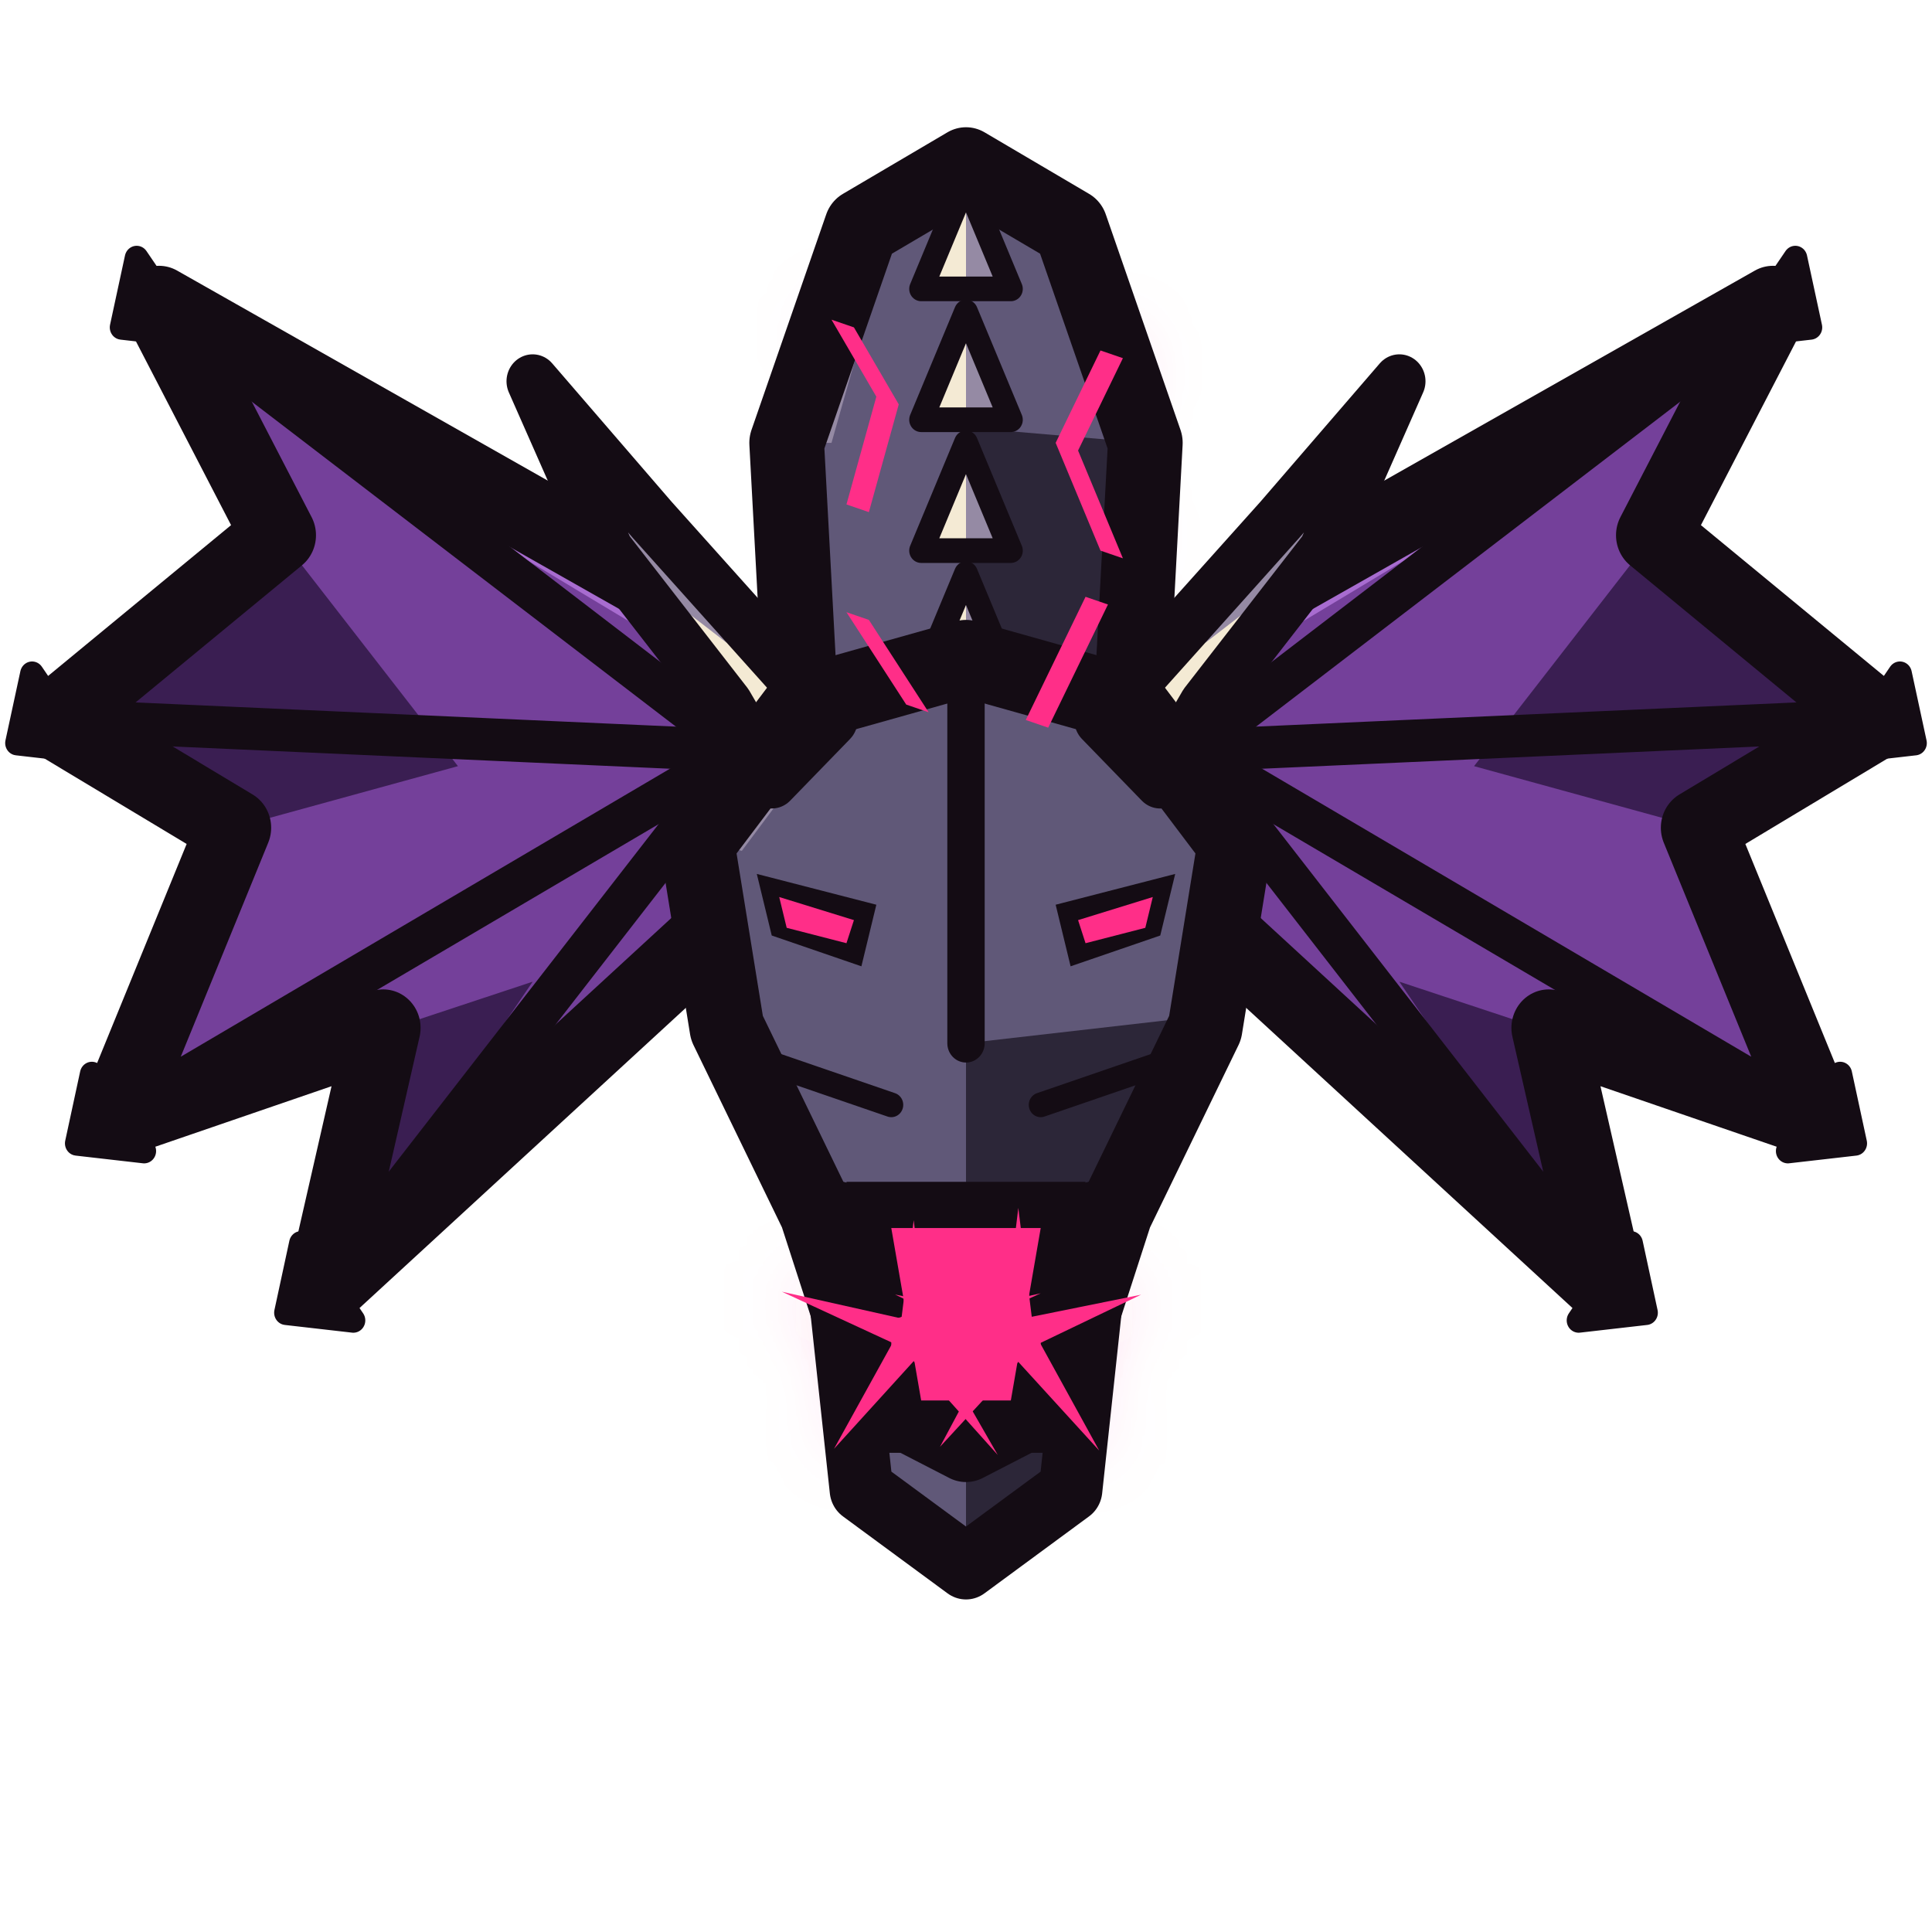
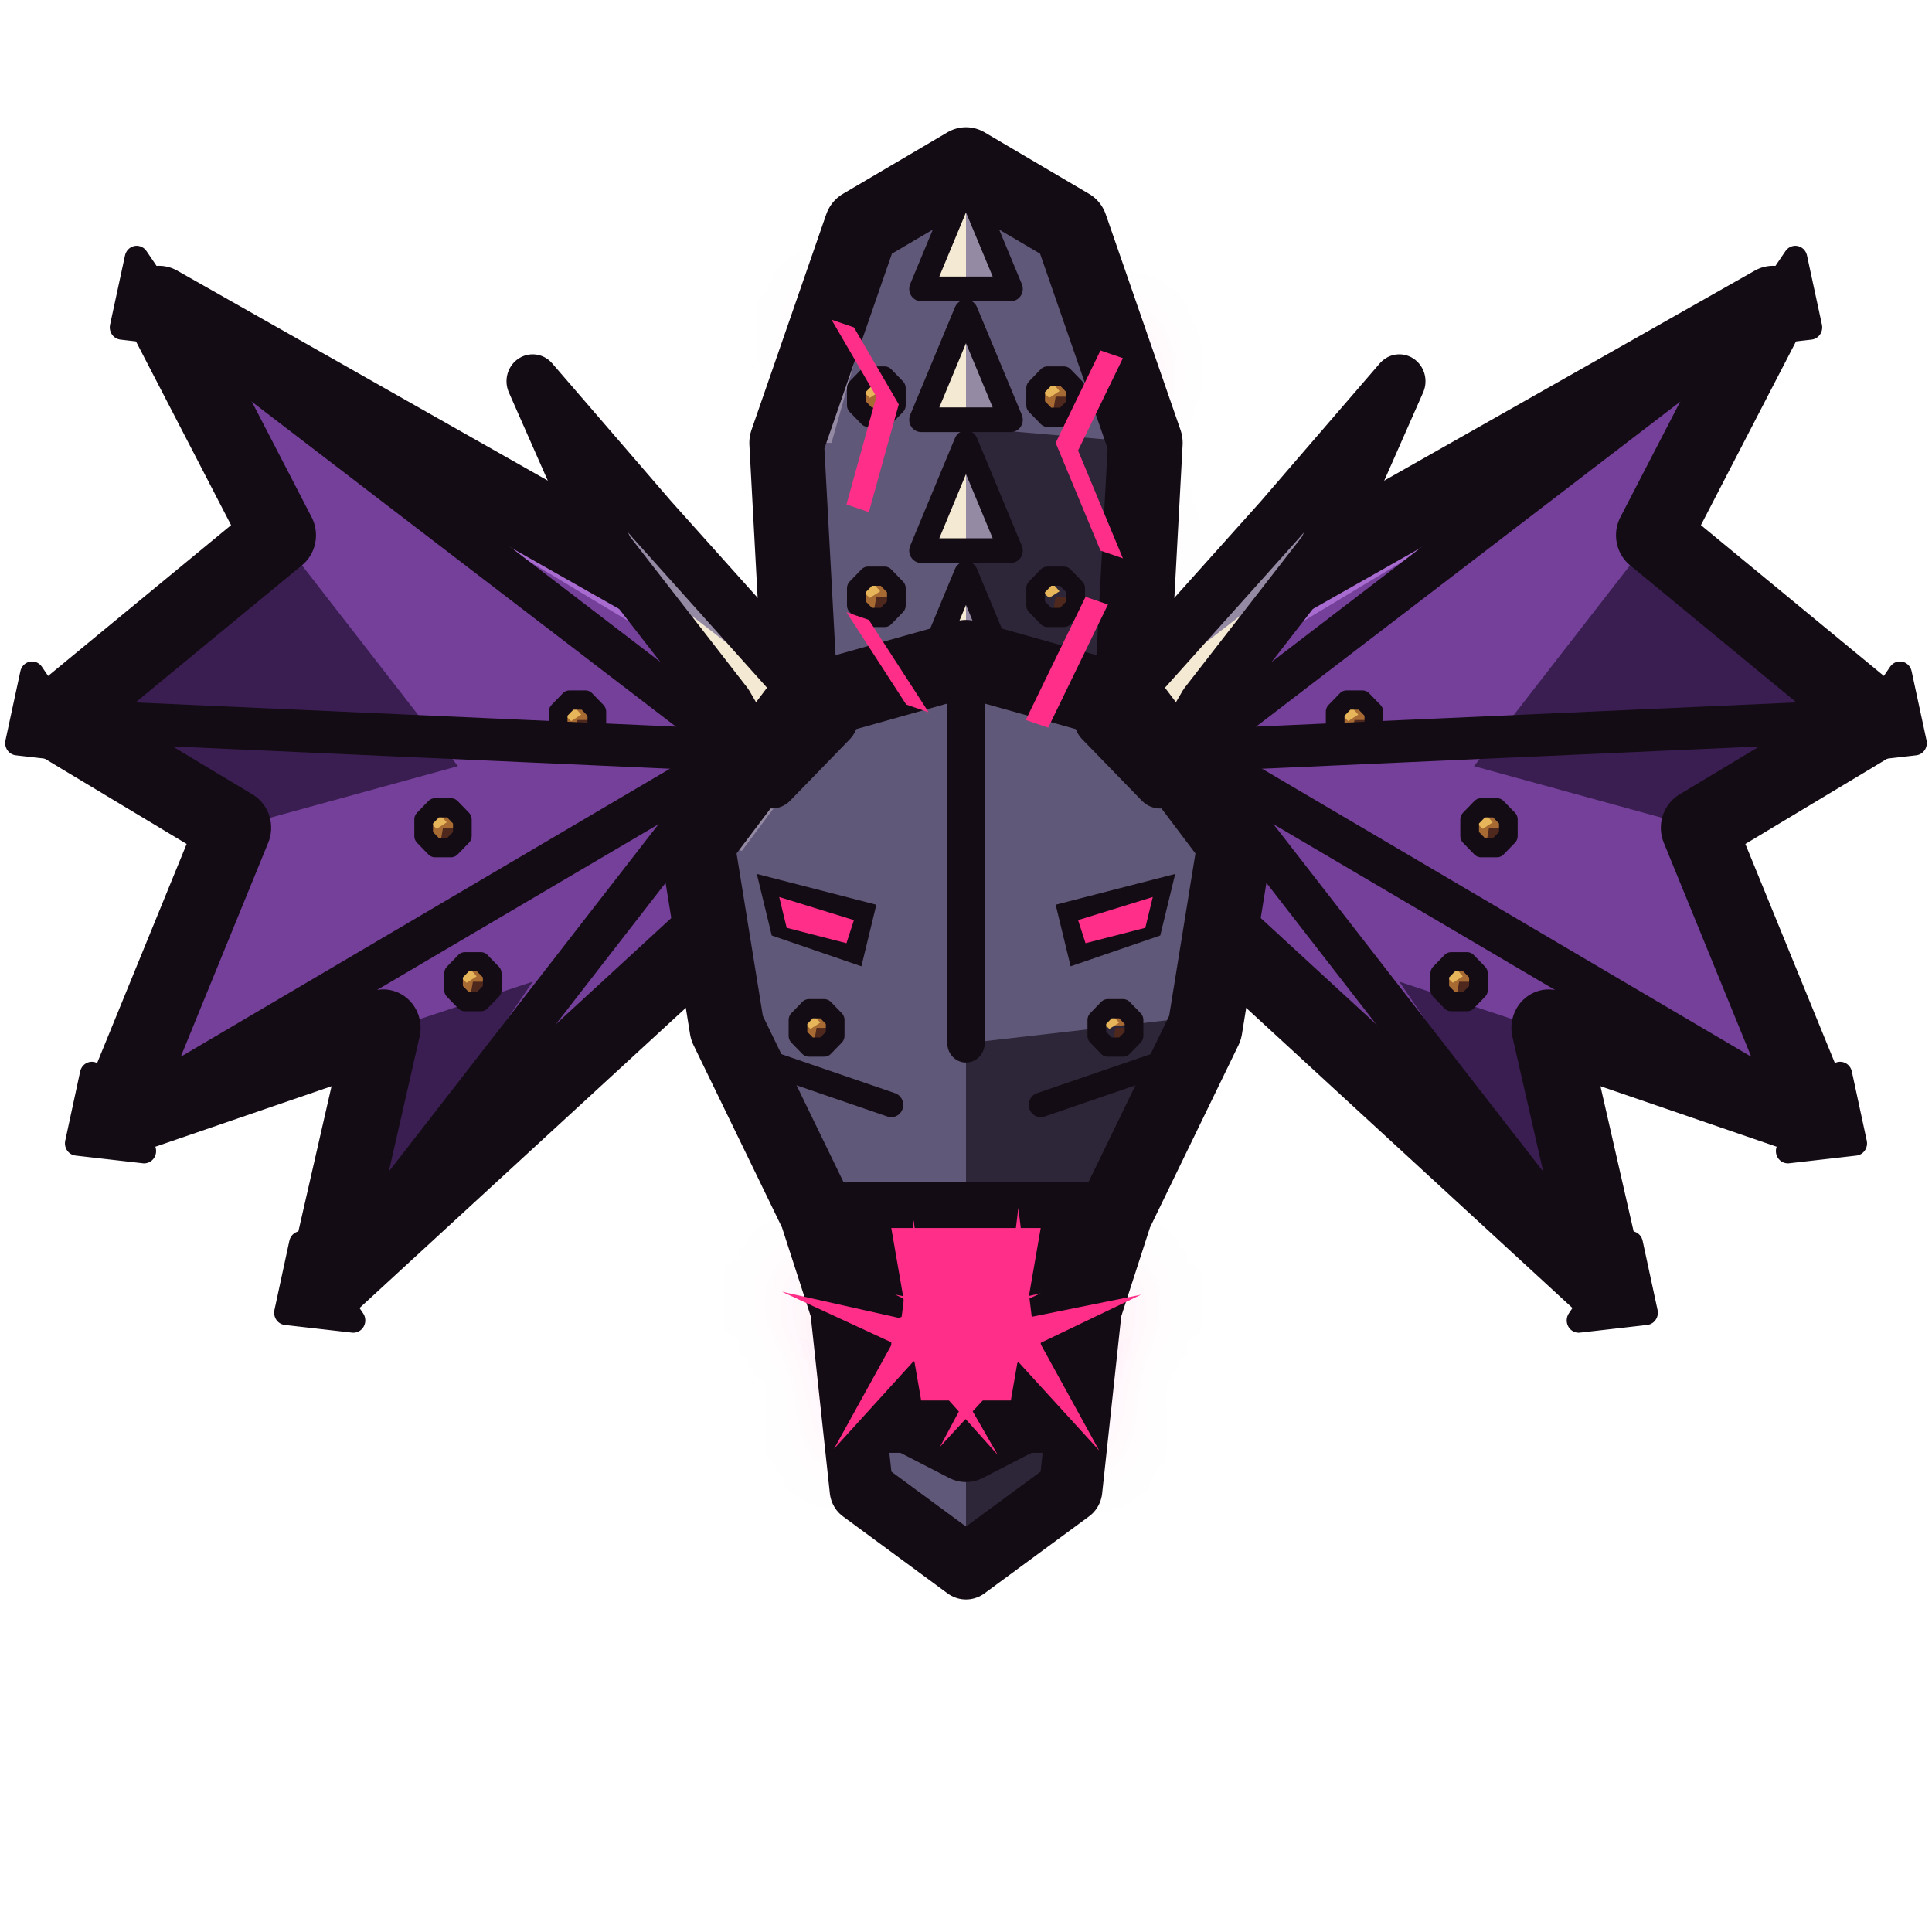
<svg xmlns="http://www.w3.org/2000/svg" viewBox="0 0 256 256" width="256" height="256">
  <defs>
    <filter id="blur" filterUnits="userSpaceOnUse" x="-64" y="-64" width="384" height="384">
      <feGaussianBlur stdDeviation="5" />
    </filter>
  </defs>
  <g transform="translate(128 126) scale(0.99 1.02) translate(-128 -128)">
    <g id="glow-back">
      <g>
        <polygon points="110,46 116,56 112,70 115,71 119,57 113,47" fill="#FF2E88" filter="url(#blur)" opacity="0.62" />
        <polygon points="146,50 140,62 146,76 149,77 143,63 149,51" fill="#FF2E88" filter="url(#blur)" opacity="0.62" />
        <polygon points="112,84 120,96 123,97 115,85" fill="#FF2E88" filter="url(#blur)" opacity="0.62" />
        <polygon points="144,82 136,98 139,99 147,83" fill="#FF2E88" filter="url(#blur)" opacity="0.62" />
      </g>
      <g>
        <polygon points="118,164 138,164 134,186.4 122,186.4" fill="#FF2E88" filter="url(#blur)" opacity="0.62" />
        <polygon points="103,121 113,124 112,127 104,125" fill="#FF2E88" filter="url(#blur)" opacity="0.62" />
        <polygon points="118,176 124,174 123,181 118,181" fill="#FF2E88" filter="url(#blur)" opacity="0.62" />
        <polygon points="121,162.98 122.6,175.8 138,172.48 123.58,178.84 132.25,193.48 121,181.29 110.33,192.69 118.17,178.92 103.35,172.27 119.36,175.75" fill="#FF2E88" filter="url(#blur)" opacity="0.62" />
        <polygon points="153,121 143,124 144,127 152,125" fill="#FF2E88" filter="url(#blur)" opacity="0.62" />
        <polygon points="138,176 132,174 133,181 138,181" fill="#FF2E88" filter="url(#blur)" opacity="0.62" />
        <polygon points="135,161.38 136.8,175.53 151.43,172.66 137.92,178.95 145.83,192.91 135,181.39 124.52,192.42 131.9,179.01 118.51,172.64 133.25,175.59" fill="#FF2E88" filter="url(#blur)" opacity="0.62" />
      </g>
    </g>
    <g id="body">
      <g class="part" data-part="wing0">
        <g class="base">
          <polygon points="100,88 20,44 36,74 6,98 30,112 14,150 50,138 42,172 98,122" fill="#74409A" />
          <polygon points="15,47 17,38 24,48" fill="#F4EAD4" />
          <polygon points="1,101 3,92 10,102" fill="#F4EAD4" />
          <polygon points="9,153 11,144 18,154" fill="#F4EAD4" />
          <polygon points="37,175 39,166 46,176" fill="#F4EAD4" />
+           <polygon points="78.59,99.07 77.07,100.59 74.93,100.59 73.41,99.07 73.41,96.93 74.93,95.41 77.07,95.41 78.59,96.93" fill="#A66A32" />
+           <polygon points="60.59,113.07 59.07,114.59 56.93,114.59 55.41,113.07 55.41,110.93 56.93,109.41 59.07,109.41 60.59,110.93" fill="#A66A32" />
+           <polygon points="64.59,133.07 63.07,134.59 60.93,134.59 59.41,133.07 59.41,130.93 60.93,129.41 63.07,129.41 64.59,130.93" fill="#A66A32" />
        </g>
        <g class="shadow">
          <polygon points="36,74 6,98 30,112 60,104" fill="#3A1E52" />
          <polygon points="14,150 50,138 42,172 70,132" fill="#3A1E52" />
+           <polygon points="76,98 78.8,98 77.74,100.02 75.5,100.8" fill="#4E281D" />
+           <polygon points="58,112 60.8,112 59.74,114.02 57.5,114.8" fill="#4E281D" />
+           <polygon points="62,132 64.8,132 63.74,134.02 61.5,134.8" fill="#4E281D" />
        </g>
        <g class="highlight">
          <polygon points="98,89 22,46 26,52 98,94" fill="#A86CD0" />
+           <polygon points="74.38,97.44 75.55,96.26 76.5,97.3 75.16,98.14" fill="#E7B65B" />
+           <polygon points="56.38,111.44 57.55,110.26 58.5,111.3 57.16,112.14" fill="#E7B65B" />
+           <polygon points="60.38,131.44 61.55,130.26 62.5,131.3 61.16,132.14" fill="#E7B65B" />
        </g>
        <g class="ink">
          <polygon points="100,88 20,44 36,74 6,98 30,112 14,150 50,138 42,172 98,122" fill="none" stroke="#140C14" stroke-width="10" stroke-linejoin="round" />
          <polyline points="98,102 20,44" fill="none" stroke="#140C14" stroke-width="5.5" stroke-linejoin="round" stroke-linecap="round" />
          <polygon points="15,47 17,38 24,48" fill="none" stroke="#140C14" stroke-width="3.2" stroke-linejoin="round" />
          <polyline points="98,102 6,98" fill="none" stroke="#140C14" stroke-width="5.5" stroke-linejoin="round" stroke-linecap="round" />
          <polygon points="1,101 3,92 10,102" fill="none" stroke="#140C14" stroke-width="3.2" stroke-linejoin="round" />
          <polyline points="98,102 14,150" fill="none" stroke="#140C14" stroke-width="5.5" stroke-linejoin="round" stroke-linecap="round" />
          <polygon points="9,153 11,144 18,154" fill="none" stroke="#140C14" stroke-width="3.2" stroke-linejoin="round" />
          <polyline points="98,102 42,172" fill="none" stroke="#140C14" stroke-width="5.5" stroke-linejoin="round" stroke-linecap="round" />
          <polygon points="37,175 39,166 46,176" fill="none" stroke="#140C14" stroke-width="3.2" stroke-linejoin="round" />
+           <polygon points="78.59,99.07 77.07,100.59 74.93,100.59 73.41,99.07 73.41,96.93 74.93,95.41 77.07,95.41 78.59,96.93" fill="none" stroke="#140C14" stroke-width="2.5" stroke-linejoin="round" />
+           <polygon points="60.59,113.07 59.07,114.59 56.93,114.59 55.41,113.07 55.41,110.93 56.93,109.41 59.07,109.41 60.59,110.93" fill="none" stroke="#140C14" stroke-width="2.5" stroke-linejoin="round" />
+           <polygon points="64.59,133.07 63.07,134.59 60.93,134.59 59.41,133.07 59.41,130.93 60.93,129.41 63.07,129.41 64.59,130.93" fill="none" stroke="#140C14" stroke-width="2.5" stroke-linejoin="round" />
        </g>
      </g>
      <g class="part" data-part="wing1">
        <g class="base">
          <polygon points="156,88 236,44 220,74 250,98 226,112 242,150 206,138 214,172 158,122" fill="#74409A" />
          <polygon points="241,47 239,38 232,48" fill="#F4EAD4" />
          <polygon points="255,101 253,92 246,102" fill="#F4EAD4" />
          <polygon points="247,153 245,144 238,154" fill="#F4EAD4" />
          <polygon points="219,175 217,166 210,176" fill="#F4EAD4" />
+           <polygon points="182.59,99.07 181.07,100.59 178.93,100.59 177.41,99.07 177.41,96.93 178.93,95.41 181.07,95.41 182.59,96.93" fill="#A66A32" />
+           <polygon points="200.59,113.07 199.07,114.59 196.93,114.59 195.41,113.07 195.41,110.93 196.93,109.41 199.07,109.41 200.59,110.93" fill="#A66A32" />
+           <polygon points="196.59,133.07 195.07,134.59 192.93,134.59 191.41,133.07 191.41,130.93 192.93,129.41 195.07,129.41 196.59,130.93" fill="#A66A32" />
        </g>
        <g class="shadow">
          <polygon points="220,74 250,98 226,112 196,104" fill="#3A1E52" />
          <polygon points="242,150 206,138 214,172 186,132" fill="#3A1E52" />
+           <polygon points="180,98 182.8,98 181.74,100.02 179.5,100.8" fill="#4E281D" />
+           <polygon points="198,112 200.8,112 199.74,114.02 197.5,114.8" fill="#4E281D" />
+           <polygon points="194,132 196.8,132 195.74,134.02 193.5,134.8" fill="#4E281D" />
        </g>
        <g class="highlight">
          <polygon points="158,89 234,46 230,52 158,94" fill="#A86CD0" />
+           <polygon points="178.38,97.44 179.55,96.26 180.5,97.3 179.16,98.14" fill="#E7B65B" />
+           <polygon points="196.38,111.44 197.55,110.26 198.5,111.3 197.16,112.14" fill="#E7B65B" />
+           <polygon points="192.38,131.44 193.55,130.26 194.5,131.3 193.16,132.14" fill="#E7B65B" />
        </g>
        <g class="ink">
          <polygon points="156,88 236,44 220,74 250,98 226,112 242,150 206,138 214,172 158,122" fill="none" stroke="#140C14" stroke-width="10" stroke-linejoin="round" />
          <polyline points="158,102 236,44" fill="none" stroke="#140C14" stroke-width="5.5" stroke-linejoin="round" stroke-linecap="round" />
          <polygon points="241,47 239,38 232,48" fill="none" stroke="#140C14" stroke-width="3.2" stroke-linejoin="round" />
          <polyline points="158,102 250,98" fill="none" stroke="#140C14" stroke-width="5.5" stroke-linejoin="round" stroke-linecap="round" />
          <polygon points="255,101 253,92 246,102" fill="none" stroke="#140C14" stroke-width="3.2" stroke-linejoin="round" />
          <polyline points="158,102 242,150" fill="none" stroke="#140C14" stroke-width="5.5" stroke-linejoin="round" stroke-linecap="round" />
          <polygon points="247,153 245,144 238,154" fill="none" stroke="#140C14" stroke-width="3.2" stroke-linejoin="round" />
          <polyline points="158,102 214,172" fill="none" stroke="#140C14" stroke-width="5.5" stroke-linejoin="round" stroke-linecap="round" />
          <polygon points="219,175 217,166 210,176" fill="none" stroke="#140C14" stroke-width="3.2" stroke-linejoin="round" />
+           <polygon points="182.59,99.07 181.07,100.59 178.93,100.59 177.41,99.07 177.41,96.93 178.93,95.41 181.07,95.41 182.59,96.93" fill="none" stroke="#140C14" stroke-width="2.5" stroke-linejoin="round" />
+           <polygon points="200.59,113.07 199.07,114.59 196.93,114.59 195.41,113.07 195.41,110.93 196.93,109.41 199.07,109.41 200.59,110.93" fill="none" stroke="#140C14" stroke-width="2.5" stroke-linejoin="round" />
+           <polygon points="196.59,133.07 195.07,134.59 192.93,134.59 191.41,133.07 191.41,130.93 192.93,129.41 195.07,129.41 196.59,130.93" fill="none" stroke="#140C14" stroke-width="2.5" stroke-linejoin="round" />
        </g>
      </g>
      <g class="part" data-part="body">
        <g class="base">
          <polygon points="128,26 114,34 104,62 106,98 128,112 150,98 152,62 142,34" fill="#605878" />
          <polygon points="122,42 128,28 134,42" fill="#F4EAD4" />
          <polygon points="122,59 128,45 134,59" fill="#F4EAD4" />
          <polygon points="122,76 128,62 134,76" fill="#F4EAD4" />
          <polygon points="122,93 128,79 134,93" fill="#F4EAD4" />
+           <polygon points="118.68,57.11 117.11,58.68 114.89,58.68 113.32,57.11 113.32,54.89 114.89,53.32 117.11,53.32 118.68,54.89" fill="#A66A32" />
+           <polygon points="142.68,57.11 141.11,58.68 138.89,58.68 137.32,57.11 137.32,54.89 138.89,53.32 141.11,53.32 142.68,54.89" fill="#A66A32" />
+           <polygon points="118.68,83.11 117.11,84.68 114.89,84.68 113.32,83.11 113.32,80.89 114.89,79.32 117.11,79.32 118.68,80.89" fill="#A66A32" />
+           <polygon points="142.68,83.11 141.11,84.68 138.89,84.68 137.32,83.11 137.32,80.89 138.89,79.32 141.11,79.32 142.68,80.89" fill="#A66A32" />
        </g>
        <g class="shadow">
          <polygon points="128,60 152,62 150,98 128,112" fill="#2C2638" />
          <polygon points="128,28 134,42 128,42" fill="#958AA4" />
          <polygon points="128,45 134,59 128,59" fill="#958AA4" />
          <polygon points="128,62 134,76 128,76" fill="#958AA4" />
          <polygon points="128,79 134,93 128,93" fill="#958AA4" />
+           <polygon points="116,56 118.9,56 117.8,58.09 115.48,58.9" fill="#4E281D" />
+           <polygon points="140,56 142.9,56 141.8,58.09 139.48,58.9" fill="#4E281D" />
+           <polygon points="116,82 118.9,82 117.8,84.09 115.48,84.9" fill="#4E281D" />
+           <polygon points="140,82 142.9,82 141.8,84.09 139.48,84.9" fill="#4E281D" />
        </g>
        <g class="highlight">
          <polygon points="114,36 106,62 110,62 117,38" fill="#958AA4" />
+           <polygon points="114.32,55.42 115.54,54.2 116.52,55.27 115.13,56.15" fill="#E7B65B" />
+           <polygon points="138.32,55.42 139.54,54.2 140.52,55.27 139.13,56.15" fill="#E7B65B" />
+           <polygon points="114.32,81.42 115.54,80.2 116.52,81.28 115.13,82.14" fill="#E7B65B" />
+           <polygon points="138.32,81.42 139.54,80.2 140.52,81.28 139.13,82.14" fill="#E7B65B" />
        </g>
        <g class="ink">
          <polygon points="128,26 114,34 104,62 106,98 128,112 150,98 152,62 142,34" fill="none" stroke="#140C14" stroke-width="10" stroke-linejoin="round" />
          <polygon points="122,42 128,28 134,42" fill="none" stroke="#140C14" stroke-width="3.2" stroke-linejoin="round" />
          <polygon points="122,59 128,45 134,59" fill="none" stroke="#140C14" stroke-width="3.2" stroke-linejoin="round" />
          <polygon points="122,76 128,62 134,76" fill="none" stroke="#140C14" stroke-width="3.2" stroke-linejoin="round" />
          <polygon points="122,93 128,79 134,93" fill="none" stroke="#140C14" stroke-width="3.2" stroke-linejoin="round" />
+           <polygon points="118.68,57.11 117.11,58.68 114.89,58.68 113.32,57.11 113.32,54.89 114.89,53.32 117.11,53.32 118.68,54.89" fill="none" stroke="#140C14" stroke-width="2.5" stroke-linejoin="round" />
+           <polygon points="142.68,57.11 141.11,58.68 138.89,58.68 137.32,57.11 137.32,54.89 138.89,53.32 141.11,53.32 142.68,54.89" fill="none" stroke="#140C14" stroke-width="2.5" stroke-linejoin="round" />
+           <polygon points="118.68,83.11 117.11,84.68 114.89,84.68 113.32,83.11 113.32,80.89 114.89,79.32 117.11,79.32 118.68,80.89" fill="none" stroke="#140C14" stroke-width="2.5" stroke-linejoin="round" />
+           <polygon points="142.68,83.11 141.11,84.68 138.89,84.68 137.32,83.11 137.32,80.89 138.89,79.32 141.11,79.32 142.68,80.89" fill="none" stroke="#140C14" stroke-width="2.5" stroke-linejoin="round" />
        </g>
      </g>
      <g class="part" data-part="head">
        <g class="base">
          <polygon points="128,166 110,162 114,198 128,208 142,198 146,162" fill="#605878" />
          <polygon points="128,90 106,96 92,114 96,138 108,162 116,186 128,192 140,186 148,162 160,138 164,114 150,96" fill="#605878" />
          <polygon points="102,106 96,96 80,76 70,54 86,72 110,98" fill="#F4EAD4" />
          <polygon points="154,106 160,96 176,76 186,54 170,72 146,98" fill="#F4EAD4" />
+           <polygon points="110.49,139.03 109.03,140.49 106.97,140.49 105.51,139.03 105.51,136.97 106.97,135.51 109.03,135.51 110.49,136.97" fill="#A66A32" />
+           <polygon points="150.49,139.03 149.03,140.49 146.97,140.49 145.51,139.03 145.51,136.97 146.97,135.51 149.03,135.51 150.49,136.97" fill="#A66A32" />
+           <polygon points="120.49,165.03 119.03,166.49 116.97,166.49 115.51,165.03 115.51,162.97 116.97,161.51 119.03,161.51 120.49,162.97" fill="#A66A32" />
+           <polygon points="140.49,165.03 139.03,166.49 136.97,166.49 135.51,165.03 135.51,162.97 136.97,161.51 139.03,161.51 140.49,162.97" fill="#A66A32" />
        </g>
        <g class="shadow">
          <polygon points="128,166 146,162 142,198 128,208" fill="#2C2638" />
          <polygon points="128,140 164,136 148,162 140,186 128,192" fill="#2C2638" />
          <polygon points="80,76 70,54 86,72 96,88" fill="#958AA4" />
          <polygon points="176,76 186,54 170,72 160,88" fill="#958AA4" />
+           <polygon points="108,138 110.7,138 109.67,139.94 107.51,140.7" fill="#4E281D" />
+           <polygon points="148,138 150.7,138 149.67,139.94 147.51,140.7" fill="#4E281D" />
+           <polygon points="118,164 120.7,164 119.67,165.94 117.51,166.7" fill="#4E281D" />
+           <polygon points="138,164 140.7,164 139.67,165.94 137.51,166.7" fill="#4E281D" />
        </g>
        <g class="highlight">
          <polygon points="111,164 114,164 117,196 115,197" fill="#958AA4" />
          <polygon points="106,98 94,114 98,115 108,102" fill="#958AA4" />
+           <polygon points="106.43,137.46 107.57,136.33 108.49,137.32 107.19,138.13" fill="#E7B65B" />
+           <polygon points="146.43,137.46 147.57,136.33 148.49,137.32 147.19,138.13" fill="#E7B65B" />
+           <polygon points="116.43,163.46 117.57,162.33 118.49,163.32 117.19,164.13" fill="#E7B65B" />
+           <polygon points="136.43,163.46 137.57,162.33 138.49,163.32 137.19,164.13" fill="#E7B65B" />
        </g>
        <g class="ink">
          <polygon points="112,158 144,158 140,193.2 116,193.2" fill="#140C14" />
          <polygon points="128,166 110,162 114,198 128,208 142,198 146,162" fill="none" stroke="#140C14" stroke-width="8.5" stroke-linejoin="round" />
          <polygon points="128,90 106,96 92,114 96,138 108,162 116,186 128,192 140,186 148,162 160,138 164,114 150,96" fill="none" stroke="#140C14" stroke-width="10" stroke-linejoin="round" />
          <polygon points="102,106 96,96 80,76 70,54 86,72 110,98" fill="none" stroke="#140C14" stroke-width="7" stroke-linejoin="round" />
          <polygon points="100,118 116,122 114,130 102,126" fill="#140C14" />
          <polygon points="154,106 160,96 176,76 186,54 170,72 146,98" fill="none" stroke="#140C14" stroke-width="7" stroke-linejoin="round" />
          <polygon points="156,118 140,122 142,130 154,126" fill="#140C14" />
          <polyline points="128,96 128,140" fill="none" stroke="#140C14" stroke-width="5" stroke-linejoin="round" stroke-linecap="round" />
          <polyline points="100,142 118,148" fill="none" stroke="#140C14" stroke-width="3.2" stroke-linejoin="round" stroke-linecap="round" />
          <polyline points="156,142 138,148" fill="none" stroke="#140C14" stroke-width="3.2" stroke-linejoin="round" stroke-linecap="round" />
+           <polygon points="110.49,139.03 109.03,140.49 106.97,140.49 105.51,139.03 105.51,136.97 106.97,135.51 109.03,135.51 110.49,136.97" fill="none" stroke="#140C14" stroke-width="2.5" stroke-linejoin="round" />
+           <polygon points="150.49,139.03 149.03,140.49 146.97,140.49 145.51,139.03 145.51,136.97 146.97,135.51 149.03,135.51 150.49,136.97" fill="none" stroke="#140C14" stroke-width="2.5" stroke-linejoin="round" />
+           <polygon points="120.49,165.03 119.03,166.49 116.97,166.49 115.51,165.03 115.51,162.97 116.97,161.51 119.03,161.51 120.49,162.97" fill="none" stroke="#140C14" stroke-width="2.5" stroke-linejoin="round" />
+           <polygon points="140.49,165.03 139.03,166.49 136.97,166.49 135.51,165.03 135.51,162.97 136.97,161.51 139.03,161.51 140.49,162.97" fill="none" stroke="#140C14" stroke-width="2.5" stroke-linejoin="round" />
        </g>
      </g>
    </g>
    <g id="glow">
      <g>
        <polygon points="110,46 116,56 112,70 115,71 119,57 113,47" fill="#FF2E88" />
        <polygon points="146,50 140,62 146,76 149,77 143,63 149,51" fill="#FF2E88" />
        <polygon points="112,84 120,96 123,97 115,85" fill="#FF2E88" />
        <polygon points="144,82 136,98 139,99 147,83" fill="#FF2E88" />
      </g>
      <g>
        <polygon points="118,164 138,164 134,186.4 122,186.4" fill="#FF2E88" />
        <polygon points="103,121 113,124 112,127 104,125" fill="#FF2E88" />
        <polygon points="118,176 124,174 123,181 118,181" fill="#FF2E88" />
        <polygon points="121,162.98 122.6,175.8 138,172.48 123.58,178.84 132.25,193.48 121,181.29 110.33,192.69 118.17,178.92 103.35,172.27 119.36,175.75" fill="#FF2E88" />
        <polygon points="153,121 143,124 144,127 152,125" fill="#FF2E88" />
        <polygon points="138,176 132,174 133,181 138,181" fill="#FF2E88" />
        <polygon points="135,161.38 136.8,175.53 151.43,172.66 137.92,178.95 145.83,192.91 135,181.39 124.52,192.42 131.9,179.01 118.51,172.64 133.25,175.59" fill="#FF2E88" />
      </g>
    </g>
  </g>
  <g id="fx" transform="translate(128 126) scale(0.99 1.02) translate(-128 -128)" />
</svg>
